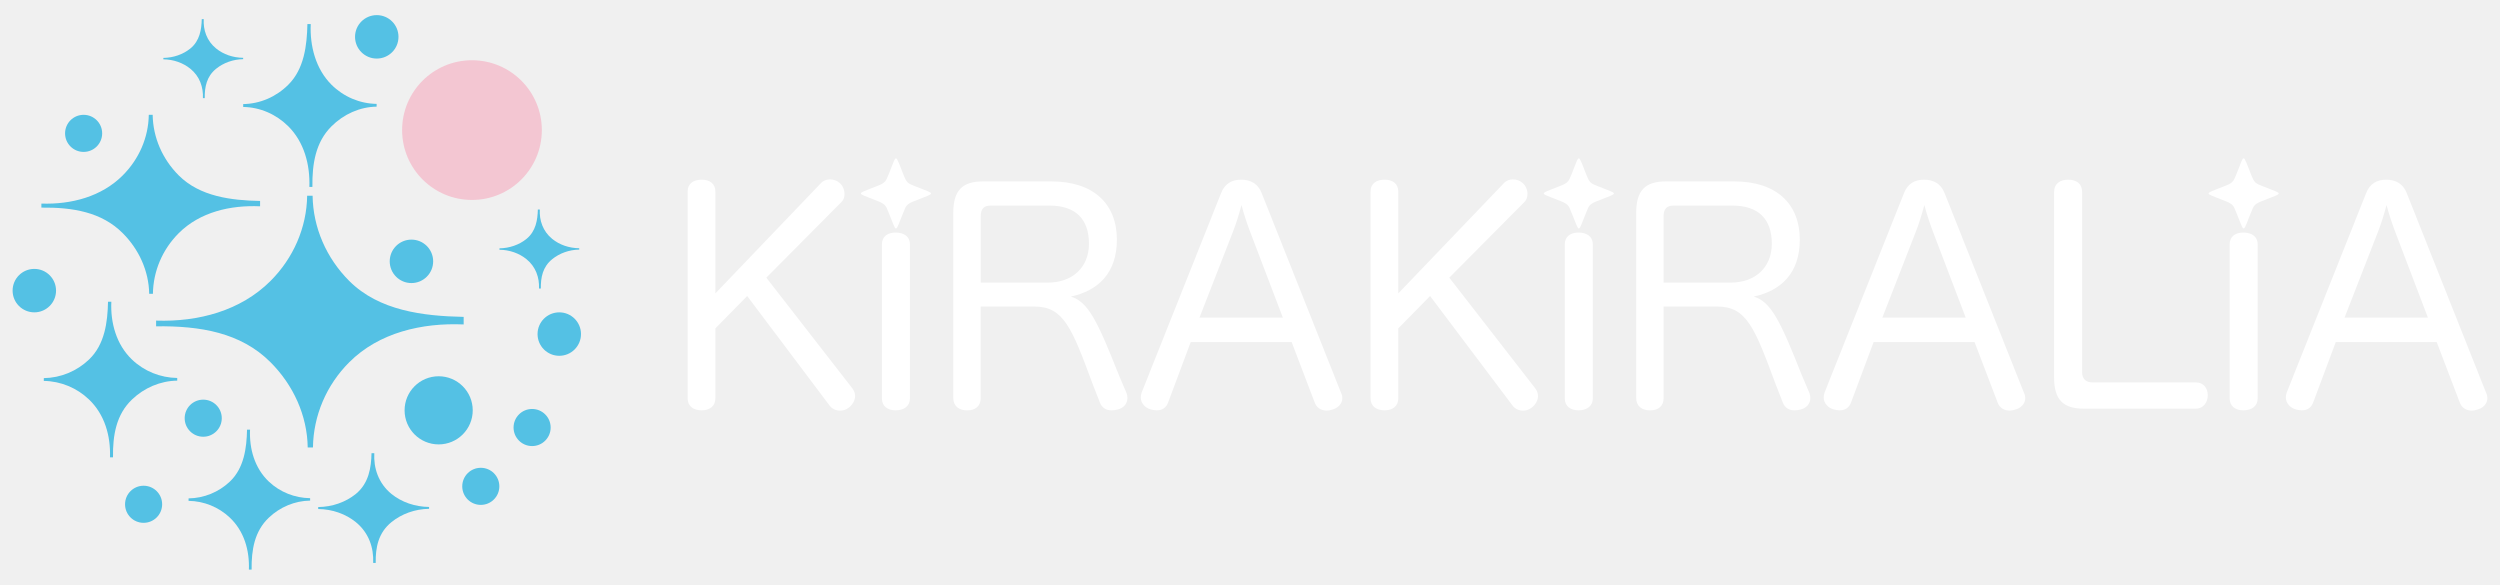
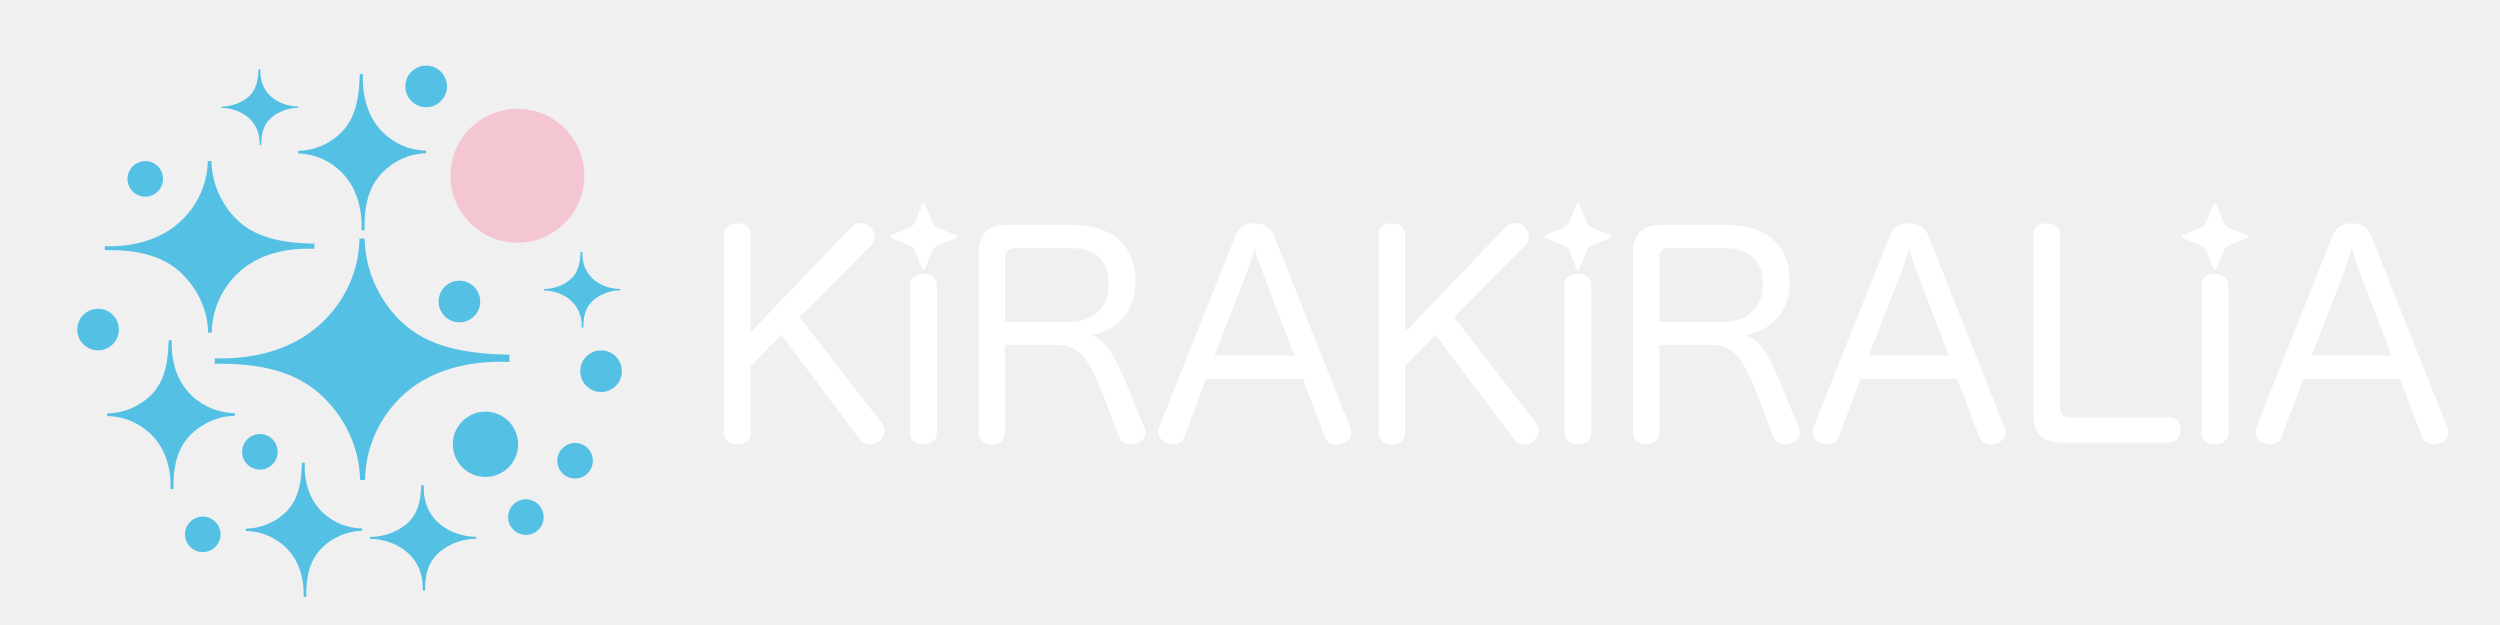
- <svg xmlns="http://www.w3.org/2000/svg" version="1.1" id="レイヤー_1" x="0px" y="0px" viewBox="0 0 496 116" style="enable-background:new 0 0 496 116;" xml:space="preserve">
+ <svg xmlns="http://www.w3.org/2000/svg" version="1.1" id="レイヤー_1" x="0px" y="0px" viewBox="0 0 800 200" style="enable-background:new 0 0 800 200;" xml:space="preserve">
  <style type="text/css">
	.st0{fill:#54C1E4;}
	.st1{fill:#F3C6D2;}
	.st2{fill:#FFFFFF;}
</style>
  <g>
    <g>
-       <path class="st0" d="M69.29,55.74c-4.54-4.54-7.18-10.58-7.27-16.91h-1.08c-0.09,6.33-2.73,12.37-7.27,16.91    c-5.91,5.91-14.3,8.15-22.7,7.87v1.13c8.71-0.1,16.79,1.21,22.7,7.13c4.54,4.54,7.29,10.58,7.38,16.91h1.04    c0.09-6.33,2.66-12.37,7.2-16.91c5.91-5.91,14.45-7.86,22.7-7.5v-1.5C83.99,62.71,75.21,61.66,69.29,55.74z" />
-       <circle class="st1" cx="93.64" cy="25.81" r="13.86" />
-       <circle class="st0" cx="87.03" cy="81.41" r="6.76" />
-       <circle class="st0" cx="110.96" cy="66.28" r="4.31" />
-       <circle class="st0" cx="81.63" cy="51.85" r="4.31" />
-       <circle class="st0" cx="40.32" cy="82.97" r="3.68" />
-       <circle class="st0" cx="6.81" cy="57.66" r="4.31" />
-       <circle class="st0" cx="95.39" cy="96.49" r="3.68" />
-       <circle class="st0" cx="105.57" cy="84.82" r="3.68" />
-       <path class="st0" d="M57.21,16.8c-2.41,2.41-5.61,3.8-8.96,3.85v0.57c3.35,0.05,6.55,1.45,8.96,3.85    c3.13,3.13,4.32,7.57,4.17,12.02h0.6c-0.06-4.61,0.64-8.89,3.78-12.02c2.41-2.41,5.61-3.86,8.96-3.91v-0.55    c-3.35-0.05-6.55-1.41-8.96-3.81c-3.13-3.13-4.3-7.66-4.11-12.02h-0.66C60.9,9.02,60.35,13.67,57.21,16.8z" />
-       <path class="st0" d="M35.46,34.8c-3.23-3.23-5.11-7.53-5.17-12.03h-0.77c-0.06,4.5-1.94,8.8-5.17,12.03    c-4.21,4.21-10.17,5.79-16.14,5.59v0.8c6.19-0.07,11.94,0.86,16.14,5.07c3.23,3.23,5.18,7.53,5.25,12.03h0.74    c0.06-4.5,1.89-8.8,5.12-12.03c4.21-4.21,10.28-5.59,16.14-5.33v-1.06C45.91,39.76,39.67,39.01,35.46,34.8z" />
-       <path class="st0" d="M17.65,71.34c-2.41,2.3-5.61,3.63-8.96,3.68v0.55c3.35,0.05,6.55,1.38,8.96,3.68    c3.13,2.99,4.32,7.23,4.17,11.48h0.6c-0.06-4.4,0.64-8.49,3.78-11.48c2.41-2.3,5.61-3.69,8.96-3.73v-0.53    c-3.35-0.05-6.55-1.34-8.96-3.64c-3.13-2.99-4.3-7.31-4.11-11.48h-0.66C21.35,63.91,20.79,68.35,17.65,71.34z" />
-       <path class="st0" d="M45.58,95.57c-2.19,2.07-5.11,3.27-8.17,3.31v0.49c3.06,0.04,5.98,1.24,8.17,3.31    c2.86,2.69,3.94,6.5,3.8,10.33h0.54c-0.05-3.96,0.59-7.64,3.44-10.33c2.19-2.07,5.11-3.32,8.17-3.36v-0.48    c-3.06-0.04-5.98-1.21-8.17-3.27c-2.86-2.69-3.92-6.58-3.75-10.33h-0.6C48.94,88.88,48.43,92.88,45.58,95.57z" />
-       <path class="st0" d="M70.58,98.01c-2,1.62-4.66,2.56-7.45,2.59v0.39c2.79,0.03,5.45,0.97,7.45,2.59c2.6,2.11,3.59,5.1,3.46,8.1    h0.5c-0.05-3.11,0.53-5.99,3.14-8.1c2-1.62,4.66-2.6,7.45-2.63v-0.37c-2.79-0.03-5.45-0.95-7.45-2.57    c-2.6-2.11-3.58-5.16-3.42-8.1h-0.55C73.65,92.76,73.18,95.9,70.58,98.01z" />
-       <path class="st0" d="M104.45,47.4c-1.44,1.17-3.36,1.84-5.36,1.87v0.28c2.01,0.02,3.92,0.7,5.36,1.87    c1.87,1.52,2.58,3.67,2.49,5.83h0.36c-0.03-2.24,0.38-4.31,2.26-5.83c1.44-1.17,3.36-1.87,5.36-1.9v-0.27    c-2.01-0.02-3.92-0.68-5.36-1.85c-1.87-1.52-2.58-3.71-2.46-5.83h-0.39C106.66,43.63,106.32,45.88,104.45,47.4z" />
-       <circle class="st0" cx="16.59" cy="26.46" r="3.68" />
-       <circle class="st0" cx="74.75" cy="7.31" r="4.31" />
-       <circle class="st0" cx="28.49" cy="100.05" r="3.68" />
-       <path class="st0" d="M37.77,9.62c-1.44,1.17-3.36,1.84-5.36,1.87v0.28c2.01,0.02,3.92,0.7,5.36,1.87    c1.87,1.52,2.58,3.67,2.49,5.83h0.36c-0.03-2.24,0.38-4.31,2.26-5.83c1.44-1.17,3.36-1.87,5.36-1.9v-0.27    c-2.01-0.02-3.92-0.68-5.36-1.85C41,8.1,40.3,5.9,40.42,3.79h-0.39C39.98,5.84,39.64,8.1,37.77,9.62z" />
+       <path class="st0" d="M127.95,102.5c-7.02-7.02-11.1-16.35-11.24-26.14h-1.67c-0.14,9.79-4.22,19.12-11.24,26.14    c-9.14,9.14-22.1,12.59-35.08,12.16v1.74c13.46-0.16,25.94,1.88,35.08,11.01c7.02,7.02,11.27,16.35,11.41,26.14h1.61    c0.14-9.79,4.1-19.12,11.12-26.14c9.14-9.14,22.34-12.15,35.08-11.59v-2.31C150.65,113.27,137.09,111.64,127.95,102.5z" />
+       <circle class="st1" cx="165.57" cy="56.24" r="21.42" />
+       <circle class="st0" cx="155.35" cy="142.17" r="10.45" />
+       <circle class="st0" cx="192.34" cy="118.79" r="6.66" />
+       <circle class="st0" cx="147.01" cy="96.48" r="6.66" />
+       <circle class="st0" cx="83.17" cy="144.58" r="5.69" />
+       <circle class="st0" cx="31.38" cy="105.46" r="6.66" />
+       <circle class="st0" cx="168.28" cy="165.47" r="5.69" />
+       <circle class="st0" cx="184.02" cy="147.44" r="5.69" />
+       <path class="st0" d="M109.28,42.31c-3.72,3.72-8.66,5.88-13.85,5.95v0.89c5.18,0.07,10.13,2.23,13.85,5.95    c4.84,4.84,6.67,11.7,6.44,18.58h0.92c-0.09-7.13,0.99-13.74,5.83-18.58c3.72-3.72,8.66-5.97,13.85-6.04v-0.86    c-5.18-0.07-10.13-2.17-13.85-5.89c-4.84-4.84-6.65-11.83-6.35-18.58h-1.01C114.98,30.29,114.12,37.47,109.28,42.31z" />
+       <path class="st0" d="M75.66,70.14c-4.99-4.99-7.89-11.63-7.99-18.59h-1.19c-0.1,6.96-3,13.6-7.99,18.59    c-6.5,6.5-15.71,8.95-24.95,8.65v1.24c9.57-0.11,18.45,1.33,24.95,7.83c4.99,4.99,8.01,11.63,8.11,18.59h1.15    c0.1-6.96,2.92-13.6,7.91-18.59c6.5-6.5,15.89-8.64,24.95-8.24v-1.65C91.81,77.8,82.16,76.64,75.66,70.14z" />
+       <path class="st0" d="M48.14,126.61c-3.72,3.55-8.66,5.61-13.85,5.68v0.84c5.18,0.07,10.13,2.13,13.85,5.68    c4.84,4.62,6.67,11.17,6.44,17.73h0.92c-0.09-6.81,0.99-13.11,5.83-17.73c3.72-3.55,8.66-5.7,13.85-5.77v-0.82    c-5.18-0.07-10.13-2.08-13.85-5.62c-4.84-4.62-6.65-11.29-6.35-17.73h-1.01C53.84,115.13,52.98,121.99,48.14,126.61z" />
+       <path class="st0" d="M91.29,164.05c-3.39,3.19-7.9,5.05-12.62,5.11v0.76c4.73,0.06,9.24,1.92,12.62,5.11    c4.41,4.16,6.08,10.05,5.87,15.96h0.84c-0.08-6.12,0.91-11.8,5.32-15.96c3.39-3.19,7.9-5.13,12.62-5.19v-0.73    c-4.73-0.06-9.24-1.87-12.62-5.06c-4.41-4.16-6.06-10.16-5.79-15.96h-0.92C96.5,153.72,95.71,159.89,91.29,164.05z" />
+       <path class="st0" d="M129.93,167.82c-3.09,2.5-7.2,3.96-11.51,4.01v0.6c4.31,0.05,8.42,1.51,11.51,4.01    c4.02,3.26,5.55,7.88,5.35,12.52h0.77c-0.07-4.8,0.83-9.26,4.85-12.52c3.09-2.5,7.2-4.02,11.51-4.07v-0.58    c-4.31-0.05-8.42-1.46-11.51-3.97c-4.02-3.26-5.53-7.97-5.28-12.52h-0.84C134.68,159.71,133.96,164.55,129.93,167.82z" />
+       <path class="st0" d="M182.28,89.61c-2.23,1.8-5.19,2.85-8.29,2.89v0.43c3.1,0.04,6.06,1.08,8.29,2.89    c2.9,2.35,3.99,5.68,3.86,9.01h0.55c-0.05-3.46,0.59-6.67,3.49-9.01c2.23-1.8,5.19-2.89,8.29-2.93v-0.41    c-3.1-0.04-6.06-1.05-8.29-2.86c-2.9-2.35-3.98-5.74-3.8-9.01h-0.61C185.69,83.78,185.18,87.26,182.28,89.61z" />
+       <circle class="st0" cx="46.49" cy="57.24" r="5.69" />
+       <circle class="st0" cx="136.37" cy="27.65" r="6.66" />
+       <circle class="st0" cx="64.89" cy="170.98" r="5.69" />
+       <path class="st0" d="M79.22,31.21c-2.23,1.8-5.19,2.85-8.29,2.89v0.43c3.1,0.04,6.06,1.08,8.29,2.89c2.9,2.35,3.99,5.68,3.86,9.01    h0.55c-0.05-3.46,0.59-6.67,3.49-9.01c2.23-1.8,5.19-2.89,8.29-2.93v-0.41c-3.1-0.04-6.06-1.05-8.29-2.86    c-2.9-2.35-3.98-5.74-3.8-9.01h-0.61C82.64,25.38,82.12,28.87,79.22,31.21z" />
    </g>
    <g>
      <g>
-         <path class="st2" d="M169.13,77.08c0.35,0.46,0.52,0.98,0.52,1.5c0,0.87-0.52,1.74-1.27,2.31c-0.52,0.41-1.1,0.58-1.74,0.58     c-0.75,0-1.56-0.35-2.03-0.98l-16.37-21.76l-6.31,6.42v13.89c0,1.56-1.16,2.37-2.72,2.37c-1.62,0-2.78-0.81-2.78-2.37V38.02     c0-1.62,1.16-2.37,2.78-2.37c1.56,0,2.72,0.75,2.72,2.37v20.19l20.94-21.87c0.46-0.52,1.16-0.75,1.79-0.75     c0.7,0,1.39,0.23,1.91,0.7c0.64,0.52,0.98,1.39,0.98,2.2c0,0.58-0.17,1.16-0.58,1.56l-14.93,15.04L169.13,77.08z" />
-         <path class="st2" d="M174.97,48.51c0-1.62,1.16-2.37,2.72-2.37c1.62,0,2.84,0.75,2.84,2.37v30.53c0,1.56-1.21,2.37-2.84,2.37     c-1.56,0-2.72-0.81-2.72-2.37V48.51z" />
-         <path class="st2" d="M223.51,78c0.12,0.35,0.17,0.64,0.17,0.98c0,1.1-0.75,1.97-1.91,2.26c-0.4,0.12-0.87,0.17-1.27,0.17     c-0.98,0-1.85-0.46-2.26-1.5l-1.45-3.7c-4.17-11.28-5.79-15.39-11.57-15.39h-10.65v18.17c0,1.62-1.1,2.43-2.66,2.43     c-1.62,0-2.78-0.81-2.78-2.49V42.24c0-4.46,1.79-6.25,5.9-6.25h13.54c8.39,0,13.02,4.45,13.02,11.57     c0,6.65-3.76,10.13-9.14,11.28c3.47,1.04,5.32,4.92,9.6,15.74L223.51,78z M207.89,56.07c4.92,0,8.16-3.07,8.16-7.7     c0-4.92-2.66-7.58-7.81-7.58h-11.75c-1.22,0-1.91,0.64-1.91,2.03v13.25H207.89z" />
-         <path class="st2" d="M231.78,79.79c-0.4,1.16-1.27,1.62-2.26,1.62c-0.4,0-0.75-0.06-1.16-0.17c-1.16-0.29-2.03-1.27-2.03-2.37     c0-0.35,0.06-0.64,0.17-0.98l15.74-39.52c0.75-1.97,2.2-2.72,3.99-2.72c1.85,0,3.36,0.75,4.11,2.72L266.09,78     c0.17,0.35,0.23,0.64,0.23,0.98c0,1.16-0.93,2.03-2.08,2.31c-0.35,0.12-0.69,0.17-1.04,0.17c-1.04,0-1.97-0.52-2.37-1.62     l-4.57-11.98h-20.02L231.78,79.79z M254.52,63.02l-6.42-16.84c-0.64-1.68-1.27-3.53-1.79-5.5c-0.52,1.97-1.1,3.82-1.79,5.55     l-6.54,16.78H254.52z" />
-         <path class="st2" d="M304.62,77.08c0.35,0.46,0.52,0.98,0.52,1.5c0,0.87-0.52,1.74-1.27,2.31c-0.52,0.41-1.1,0.58-1.73,0.58     c-0.75,0-1.56-0.35-2.03-0.98l-16.38-21.76l-6.31,6.42v13.89c0,1.56-1.16,2.37-2.72,2.37c-1.62,0-2.78-0.81-2.78-2.37V38.02     c0-1.62,1.16-2.37,2.78-2.37c1.56,0,2.72,0.75,2.72,2.37v20.19l20.95-21.87c0.46-0.52,1.16-0.75,1.79-0.75     c0.7,0,1.39,0.23,1.91,0.7c0.64,0.52,0.98,1.39,0.98,2.2c0,0.58-0.17,1.16-0.58,1.56l-14.93,15.04L304.62,77.08z" />
-         <path class="st2" d="M310.45,48.51c0-1.62,1.16-2.37,2.72-2.37c1.62,0,2.84,0.75,2.84,2.37v30.53c0,1.56-1.22,2.37-2.84,2.37     c-1.56,0-2.72-0.81-2.72-2.37V48.51z" />
-         <path class="st2" d="M359,78c0.12,0.35,0.17,0.64,0.17,0.98c0,1.1-0.75,1.97-1.91,2.26c-0.4,0.12-0.87,0.17-1.27,0.17     c-0.98,0-1.85-0.46-2.26-1.5l-1.45-3.7c-4.17-11.28-5.79-15.39-11.57-15.39h-10.65v18.17c0,1.62-1.1,2.43-2.66,2.43     c-1.62,0-2.78-0.81-2.78-2.49V42.24c0-4.46,1.79-6.25,5.9-6.25h13.54c8.39,0,13.02,4.45,13.02,11.57     c0,6.65-3.76,10.13-9.14,11.28c3.47,1.04,5.32,4.92,9.6,15.74L359,78z M343.37,56.07c4.92,0,8.16-3.07,8.16-7.7     c0-4.92-2.66-7.58-7.81-7.58h-11.75c-1.22,0-1.91,0.64-1.91,2.03v13.25H343.37z" />
-         <path class="st2" d="M367.27,79.79c-0.41,1.16-1.27,1.62-2.26,1.62c-0.41,0-0.75-0.06-1.16-0.17c-1.16-0.29-2.03-1.27-2.03-2.37     c0-0.35,0.06-0.64,0.17-0.98l15.74-39.52c0.75-1.97,2.2-2.72,3.99-2.72c1.85,0,3.36,0.75,4.11,2.72L401.58,78     c0.17,0.35,0.23,0.64,0.23,0.98c0,1.16-0.92,2.03-2.08,2.31c-0.35,0.12-0.7,0.17-1.04,0.17c-1.04,0-1.97-0.52-2.37-1.62     l-4.57-11.98h-20.02L367.27,79.79z M390,63.02l-6.42-16.84c-0.64-1.68-1.27-3.53-1.79-5.5c-0.52,1.97-1.1,3.82-1.79,5.55     l-6.54,16.78H390z" />
-         <path class="st2" d="M407.53,38.14c0-1.74,1.22-2.49,2.78-2.49c1.62,0,2.78,0.75,2.78,2.43v35.76c0,1.33,0.75,2.03,2.08,2.03     h20.48c1.5,0,2.37,1.1,2.37,2.55c0,1.39-0.87,2.66-2.37,2.66h-22.22c-4.11,0-5.9-1.79-5.9-6.19V38.14z" />
-         <path class="st2" d="M442.36,48.51c0-1.62,1.16-2.37,2.72-2.37c1.62,0,2.84,0.75,2.84,2.37v30.53c0,1.56-1.21,2.37-2.84,2.37     c-1.56,0-2.72-0.81-2.72-2.37V48.51z" />
-         <path class="st2" d="M458.96,79.79c-0.41,1.16-1.27,1.62-2.26,1.62c-0.41,0-0.75-0.06-1.16-0.17c-1.16-0.29-2.03-1.27-2.03-2.37     c0-0.35,0.06-0.64,0.17-0.98l15.74-39.52c0.75-1.97,2.2-2.72,3.99-2.72c1.85,0,3.36,0.75,4.11,2.72L493.27,78     c0.17,0.35,0.23,0.64,0.23,0.98c0,1.16-0.92,2.03-2.08,2.31c-0.35,0.12-0.7,0.17-1.04,0.17c-1.04,0-1.97-0.52-2.37-1.62     l-4.57-11.98h-20.02L458.96,79.79z M481.7,63.02l-6.42-16.84c-0.64-1.68-1.27-3.53-1.79-5.5c-0.52,1.97-1.1,3.82-1.79,5.55     l-6.54,16.78H481.7z" />
+         <path class="st2" d="M282.24,135.47c0.54,0.72,0.8,1.52,0.8,2.33c0,1.34-0.8,2.68-1.97,3.58c-0.8,0.63-1.7,0.89-2.68,0.89     c-1.16,0-2.41-0.54-3.13-1.52l-25.3-33.62l-9.75,9.93v21.46c0,2.41-1.79,3.67-4.2,3.67c-2.5,0-4.29-1.25-4.29-3.67v-63.4     c0-2.5,1.79-3.67,4.29-3.67c2.42,0,4.2,1.16,4.2,3.67v31.21l32.37-33.8c0.72-0.8,1.79-1.16,2.77-1.16c1.07,0,2.15,0.36,2.95,1.07     c0.98,0.8,1.52,2.15,1.52,3.4c0,0.89-0.27,1.79-0.89,2.41l-23.07,23.25L282.24,135.47z" />
+         <path class="st2" d="M291.26,91.33c0-2.5,1.79-3.67,4.2-3.67c2.51,0,4.38,1.16,4.38,3.67v47.18c0,2.41-1.88,3.67-4.38,3.67     c-2.41,0-4.2-1.25-4.2-3.67V91.33z" />
+         <path class="st2" d="M366.28,136.9c0.18,0.54,0.27,0.98,0.27,1.52c0,1.7-1.16,3.04-2.95,3.49c-0.62,0.18-1.34,0.27-1.97,0.27     c-1.52,0-2.86-0.72-3.49-2.33l-2.24-5.72c-6.44-17.44-8.94-23.79-17.89-23.79h-16.45v28.08c0,2.5-1.7,3.76-4.11,3.76     c-2.5,0-4.29-1.25-4.29-3.85V81.64c0-6.89,2.77-9.66,9.12-9.66h20.93c12.96,0,20.12,6.88,20.12,17.88     c0,10.28-5.81,15.65-14.13,17.44c5.37,1.61,8.23,7.6,14.84,24.32L366.28,136.9z M342.14,103.01c7.6,0,12.61-4.74,12.61-11.89     c0-7.6-4.11-11.71-12.07-11.71h-18.15c-1.88,0-2.95,0.98-2.95,3.13v20.48H342.14z" />
+         <path class="st2" d="M379.06,139.67c-0.62,1.79-1.97,2.5-3.49,2.5c-0.62,0-1.16-0.09-1.79-0.27c-1.79-0.45-3.13-1.97-3.13-3.67     c0-0.54,0.09-0.98,0.27-1.52l24.32-61.08c1.16-3.04,3.4-4.2,6.17-4.2c2.86,0,5.19,1.16,6.35,4.2l24.32,61.25     c0.27,0.54,0.36,0.98,0.36,1.52c0,1.79-1.43,3.13-3.22,3.58c-0.53,0.18-1.07,0.27-1.61,0.27c-1.61,0-3.04-0.8-3.67-2.5     l-7.06-18.51h-30.94L379.06,139.67z M414.2,113.74l-9.92-26.02c-0.98-2.59-1.97-5.45-2.77-8.49c-0.8,3.04-1.7,5.9-2.77,8.58     l-10.1,25.93H414.2z" />
+         <path class="st2" d="M491.63,135.47c0.54,0.72,0.8,1.52,0.8,2.33c0,1.34-0.8,2.68-1.97,3.58c-0.8,0.63-1.7,0.89-2.68,0.89     c-1.16,0-2.42-0.54-3.13-1.52l-25.31-33.62l-9.75,9.93v21.46c0,2.41-1.79,3.67-4.2,3.67c-2.5,0-4.29-1.25-4.29-3.67v-63.4     c0-2.5,1.79-3.67,4.29-3.67c2.41,0,4.2,1.16,4.2,3.67v31.21l32.37-33.8c0.71-0.8,1.79-1.16,2.77-1.16c1.07,0,2.15,0.36,2.95,1.07     c0.98,0.8,1.52,2.15,1.52,3.4c0,0.89-0.27,1.79-0.89,2.41l-23.07,23.25L491.63,135.47z" />
+         <path class="st2" d="M500.65,91.33c0-2.5,1.79-3.67,4.2-3.67c2.5,0,4.38,1.16,4.38,3.67v47.18c0,2.41-1.88,3.67-4.38,3.67     c-2.42,0-4.2-1.25-4.2-3.67V91.33z" />
+         <path class="st2" d="M575.67,136.9c0.18,0.54,0.27,0.98,0.27,1.52c0,1.7-1.16,3.04-2.95,3.49c-0.62,0.18-1.34,0.27-1.97,0.27     c-1.52,0-2.86-0.72-3.49-2.33l-2.24-5.72c-6.44-17.44-8.94-23.79-17.89-23.79h-16.45v28.08c0,2.5-1.7,3.76-4.11,3.76     c-2.5,0-4.29-1.25-4.29-3.85V81.64c0-6.89,2.77-9.66,9.12-9.66h20.93c12.96,0,20.12,6.88,20.12,17.88     c0,10.28-5.81,15.65-14.13,17.44c5.37,1.61,8.23,7.6,14.84,24.32L575.67,136.9z M551.53,103.01c7.6,0,12.61-4.74,12.61-11.89     c0-7.6-4.11-11.71-12.07-11.71h-18.15c-1.88,0-2.95,0.98-2.95,3.13v20.48H551.53z" />
+         <path class="st2" d="M588.45,139.67c-0.63,1.79-1.97,2.5-3.49,2.5c-0.63,0-1.16-0.09-1.79-0.27c-1.79-0.45-3.13-1.97-3.13-3.67     c0-0.54,0.09-0.98,0.27-1.52l24.32-61.08c1.16-3.04,3.4-4.2,6.17-4.2c2.86,0,5.19,1.16,6.35,4.2l24.32,61.25     c0.27,0.54,0.36,0.98,0.36,1.52c0,1.79-1.43,3.13-3.22,3.58c-0.54,0.18-1.07,0.27-1.61,0.27c-1.61,0-3.04-0.8-3.66-2.5     l-7.06-18.51h-30.94L588.45,139.67z M623.59,113.74l-9.93-26.02c-0.98-2.59-1.97-5.45-2.77-8.49c-0.8,3.04-1.7,5.9-2.77,8.58     l-10.1,25.93H623.59z" />
+         <path class="st2" d="M650.67,75.29c0-2.68,1.88-3.85,4.29-3.85c2.51,0,4.29,1.16,4.29,3.76v55.26c0,2.06,1.16,3.13,3.22,3.13     h31.65c2.33,0,3.67,1.7,3.67,3.93c0,2.15-1.34,4.11-3.67,4.11h-34.34c-6.35,0-9.12-2.77-9.12-9.57V75.29z" />
+         <path class="st2" d="M704.5,91.33c0-2.5,1.79-3.67,4.2-3.67c2.51,0,4.38,1.16,4.38,3.67v47.18c0,2.41-1.88,3.67-4.38,3.67     c-2.41,0-4.2-1.25-4.2-3.67V91.33z" />
+         <path class="st2" d="M730.16,139.67c-0.63,1.79-1.97,2.5-3.49,2.5c-0.63,0-1.16-0.09-1.79-0.27c-1.79-0.45-3.13-1.97-3.13-3.67     c0-0.54,0.09-0.98,0.27-1.52l24.32-61.08c1.16-3.04,3.4-4.2,6.17-4.2c2.86,0,5.19,1.16,6.35,4.2l24.32,61.25     c0.27,0.54,0.36,0.98,0.36,1.52c0,1.79-1.43,3.13-3.22,3.58c-0.54,0.18-1.07,0.27-1.61,0.27c-1.61,0-3.04-0.8-3.66-2.5     l-7.06-18.51h-30.94L730.16,139.67z M765.3,113.74l-9.93-26.02c-0.98-2.59-1.97-5.45-2.77-8.49c-0.8,3.04-1.7,5.9-2.77,8.58     l-10.1,25.93H765.3z" />
      </g>
-       <path class="st2" d="M180.02,36.14c0.4,0.39,0.97,0.58,1.49,0.79c0.83,0.33,1.96,0.75,2.61,1.03c0.75,0.32,0.85,0.51-0.07,0.89    c-0.85,0.35-1.87,0.73-2.75,1.08c-0.78,0.3-1.41,0.64-1.72,1.37c-2.3,5.37-1.33,5.39-3.64,0c-0.32-0.74-0.96-1.08-1.69-1.36    c-0.64-0.26-1.35-0.53-2-0.79c-0.33-0.13-0.63-0.25-0.87-0.35c-0.38-0.16-0.59-0.3-0.58-0.43c0.04-0.29,1.17-0.63,1.61-0.83    c0.67-0.26,1.37-0.53,2.03-0.8c0.65-0.26,1.16-0.58,1.45-1.19c0.5-1.04,1-2.52,1.42-3.49c0.12-0.25,0.35-0.94,0.65-0.5    c0.52,0.95,0.91,2.24,1.34,3.24c0.24,0.6,0.43,1.02,0.72,1.31L180.02,36.14z" />
-       <path class="st2" d="M315.5,36.14c0.4,0.39,0.97,0.58,1.49,0.79c0.83,0.33,1.96,0.75,2.61,1.03c0.75,0.32,0.85,0.51-0.07,0.89    c-0.85,0.35-1.87,0.73-2.75,1.08c-0.78,0.3-1.41,0.64-1.72,1.37c-2.3,5.37-1.33,5.39-3.64,0c-0.32-0.74-0.96-1.08-1.69-1.36    c-0.64-0.26-1.35-0.53-2-0.79c-0.33-0.13-0.63-0.25-0.87-0.35c-0.38-0.16-0.59-0.3-0.58-0.43c0.04-0.29,1.17-0.63,1.61-0.83    c0.67-0.26,1.37-0.53,2.03-0.8c0.65-0.26,1.16-0.58,1.45-1.19c0.5-1.04,1-2.52,1.42-3.49c0.12-0.25,0.35-0.94,0.65-0.5    c0.52,0.95,0.91,2.24,1.34,3.24c0.24,0.6,0.43,1.02,0.72,1.31L315.5,36.14z" />
-       <path class="st2" d="M447.4,36.14c0.4,0.39,0.97,0.58,1.49,0.79c0.83,0.33,1.96,0.75,2.61,1.03c0.75,0.32,0.85,0.51-0.07,0.89    c-0.85,0.35-1.87,0.73-2.75,1.08c-0.78,0.3-1.41,0.64-1.72,1.37c-2.3,5.37-1.33,5.39-3.64,0c-0.32-0.74-0.96-1.08-1.69-1.36    c-0.64-0.26-1.35-0.53-2-0.79c-0.33-0.13-0.63-0.25-0.87-0.35c-0.38-0.16-0.59-0.3-0.58-0.43c0.04-0.29,1.17-0.63,1.61-0.83    c0.67-0.26,1.37-0.53,2.03-0.8c0.65-0.26,1.16-0.58,1.45-1.19c0.5-1.04,1-2.52,1.42-3.49c0.12-0.25,0.35-0.94,0.65-0.5    c0.52,0.95,0.91,2.24,1.34,3.24c0.24,0.6,0.43,1.02,0.72,1.31L447.4,36.14z" />
+       <path class="st2" d="M299.06,72.21c0.62,0.6,1.5,0.89,2.3,1.23c1.29,0.51,3.02,1.16,4.03,1.59c1.16,0.49,1.32,0.79-0.12,1.37    c-1.31,0.54-2.9,1.13-4.24,1.67c-1.2,0.46-2.17,0.99-2.66,2.12c-3.56,8.29-2.06,8.33-5.63,0c-0.5-1.15-1.48-1.66-2.62-2.1    c-0.99-0.4-2.09-0.82-3.1-1.21c-0.51-0.2-0.98-0.38-1.34-0.54c-0.58-0.25-0.91-0.46-0.89-0.66c0.07-0.44,1.8-0.98,2.49-1.28    c1.03-0.41,2.12-0.82,3.14-1.24c1.01-0.4,1.79-0.9,2.24-1.84c0.78-1.61,1.54-3.9,2.19-5.39c0.19-0.39,0.54-1.46,1-0.77    c0.8,1.47,1.4,3.46,2.06,5.01c0.37,0.92,0.67,1.57,1.12,2.02L299.06,72.21z" />
+       <path class="st2" d="M508.45,72.21c0.62,0.6,1.5,0.89,2.3,1.23c1.29,0.51,3.02,1.16,4.03,1.59c1.16,0.49,1.32,0.79-0.12,1.37    c-1.31,0.54-2.9,1.13-4.24,1.67c-1.2,0.46-2.17,0.99-2.66,2.12c-3.56,8.29-2.06,8.33-5.63,0c-0.5-1.15-1.48-1.66-2.62-2.1    c-0.99-0.4-2.09-0.82-3.1-1.21c-0.51-0.2-0.98-0.38-1.34-0.54c-0.58-0.25-0.91-0.46-0.89-0.66c0.07-0.44,1.8-0.98,2.49-1.28    c1.03-0.41,2.12-0.82,3.14-1.24c1.01-0.4,1.79-0.9,2.24-1.84c0.78-1.61,1.54-3.9,2.19-5.39c0.19-0.39,0.54-1.46,1-0.77    c0.8,1.47,1.4,3.46,2.06,5.01c0.37,0.92,0.67,1.57,1.12,2.02L508.45,72.21z" />
+       <path class="st2" d="M712.3,72.21c0.62,0.6,1.49,0.89,2.3,1.23c1.29,0.51,3.02,1.16,4.03,1.59c1.16,0.49,1.32,0.79-0.12,1.37    c-1.31,0.54-2.9,1.13-4.24,1.67c-1.2,0.46-2.17,0.99-2.66,2.12c-3.56,8.29-2.06,8.33-5.63,0c-0.5-1.15-1.48-1.66-2.62-2.1    c-0.99-0.4-2.09-0.82-3.1-1.21c-0.51-0.2-0.98-0.38-1.34-0.54c-0.58-0.25-0.91-0.46-0.89-0.66c0.07-0.44,1.8-0.98,2.49-1.28    c1.03-0.41,2.12-0.82,3.14-1.24c1.01-0.4,1.79-0.9,2.24-1.84c0.78-1.61,1.54-3.9,2.19-5.39c0.19-0.39,0.54-1.46,1-0.77    c0.8,1.47,1.4,3.46,2.06,5.01c0.37,0.92,0.67,1.57,1.12,2.02L712.3,72.21z" />
    </g>
  </g>
</svg>
